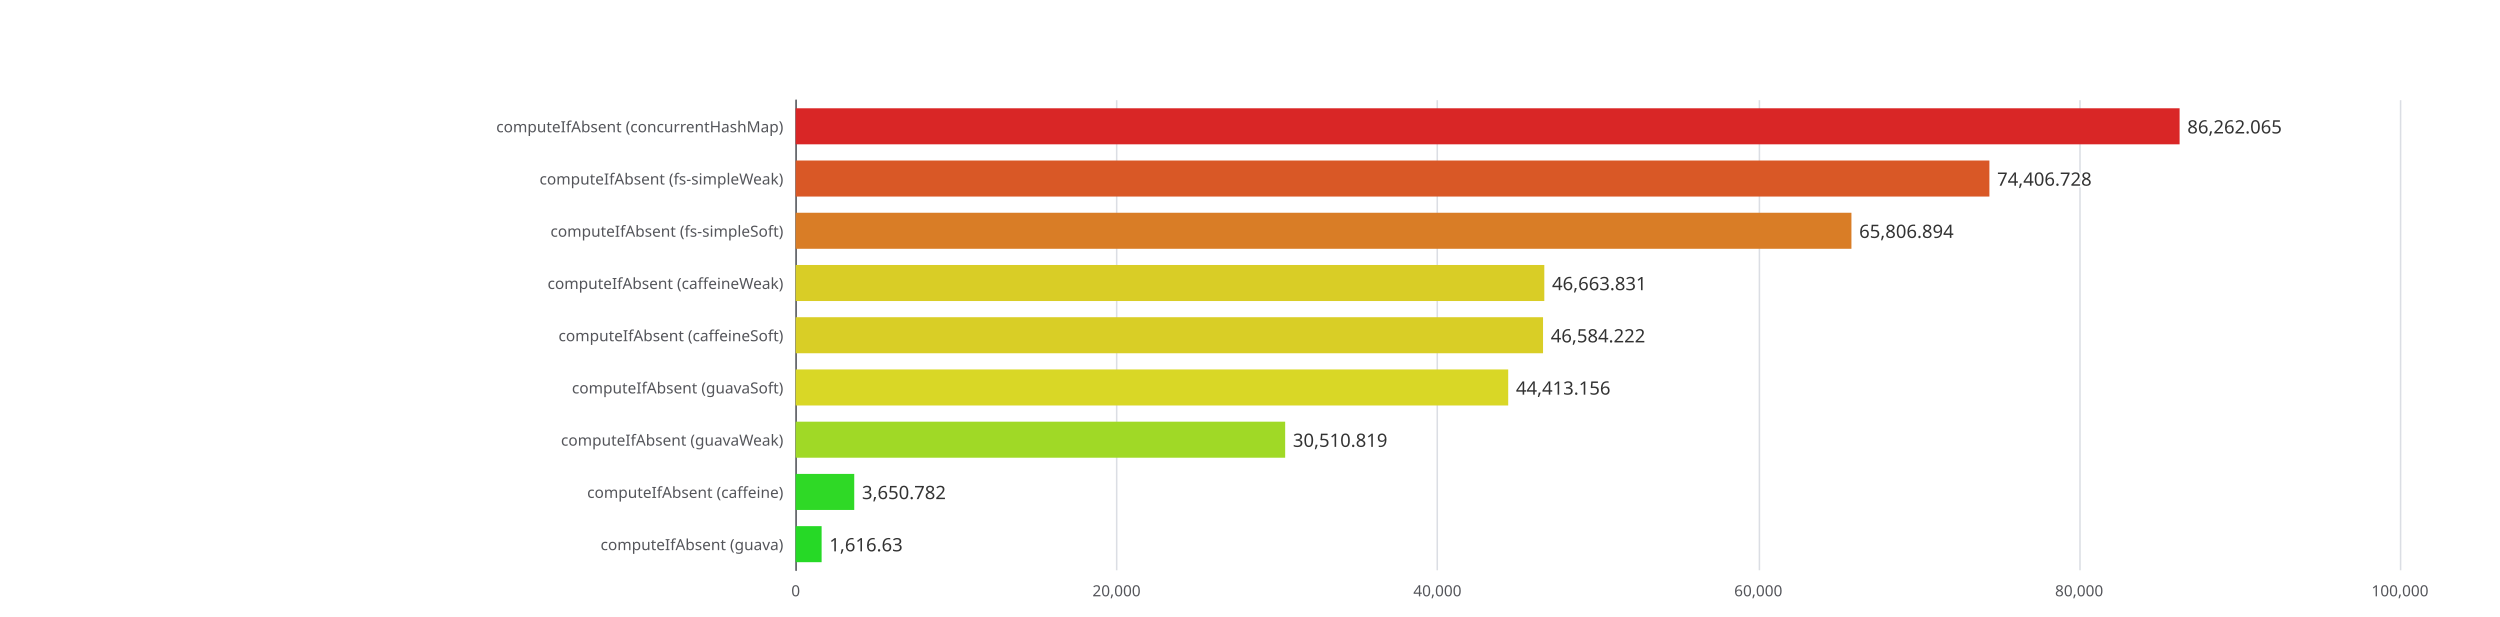
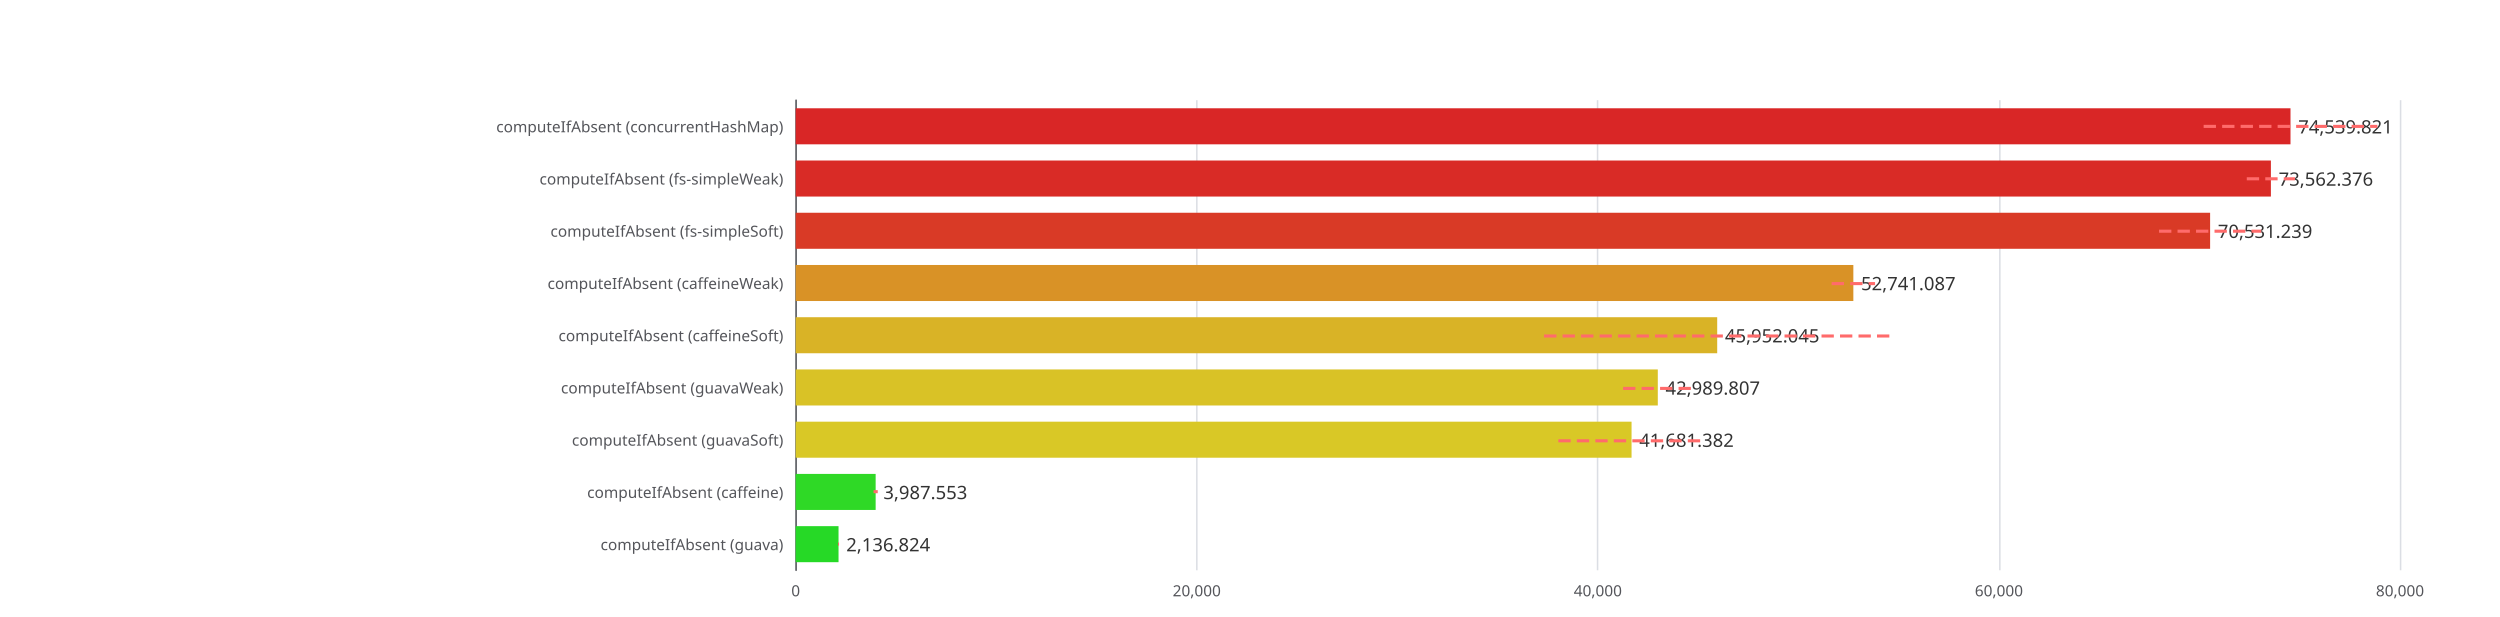
<svg xmlns="http://www.w3.org/2000/svg" version="1.1" baseProfile="full" width="1622" height="400" style="position: absolute; left: 0px; top: 0px; user-select: none;">
  <rect width="1622" height="400" x="0" y="0" fill="none" />
  <g>
    <path d="M516.5 65L516.5 370" fill="none" stroke="#dbdee4" />
-     <path d="M724.5 65L724.5 370" fill="none" stroke="#dbdee4" />
-     <path d="M932.5 65L932.5 370" fill="none" stroke="#dbdee4" />
-     <path d="M1141.5 65L1141.5 370" fill="none" stroke="#dbdee4" />
-     <path d="M1349.5 65L1349.5 370" fill="none" stroke="#dbdee4" />
+     <path d="M776.5 65L776.5 370" fill="none" stroke="#dbdee4" />
+     <path d="M1036.5 65L1036.5 370" fill="none" stroke="#dbdee4" />
+     <path d="M1297.5 65L1297.5 370" fill="none" stroke="#dbdee4" />
    <path d="M1557.5 65L1557.5 370" fill="none" stroke="#dbdee4" />
    <path d="M516.5 370L516.5 65" fill="none" stroke="#54555a" stroke-linecap="round" />
    <text dominant-baseline="central" text-anchor="end" xml:space="preserve" transform="translate(508.236 353.0556)" fill="#54555a" style="font-size: 10px; font-family: &quot;Microsoft YaHei&quot;;">computeIfAbsent (guava)</text>
    <text dominant-baseline="central" text-anchor="end" xml:space="preserve" transform="translate(508.236 319.1667)" fill="#54555a" style="font-size: 10px; font-family: &quot;Microsoft YaHei&quot;;">computeIfAbsent (caffeine)</text>
-     <text dominant-baseline="central" text-anchor="end" xml:space="preserve" transform="translate(508.236 285.2778)" fill="#54555a" style="font-size: 10px; font-family: &quot;Microsoft YaHei&quot;;">computeIfAbsent (guavaWeak)</text>
-     <text dominant-baseline="central" text-anchor="end" xml:space="preserve" transform="translate(508.236 251.3889)" fill="#54555a" style="font-size: 10px; font-family: &quot;Microsoft YaHei&quot;;">computeIfAbsent (guavaSoft)</text>
+     <text dominant-baseline="central" text-anchor="end" xml:space="preserve" transform="translate(508.236 285.2778)" fill="#54555a" style="font-size: 10px; font-family: &quot;Microsoft YaHei&quot;;">computeIfAbsent (guavaSoft)</text>
+     <text dominant-baseline="central" text-anchor="end" xml:space="preserve" transform="translate(508.236 251.3889)" fill="#54555a" style="font-size: 10px; font-family: &quot;Microsoft YaHei&quot;;">computeIfAbsent (guavaWeak)</text>
    <text dominant-baseline="central" text-anchor="end" xml:space="preserve" transform="translate(508.236 217.5)" fill="#54555a" style="font-size: 10px; font-family: &quot;Microsoft YaHei&quot;;">computeIfAbsent (caffeineSoft)</text>
    <text dominant-baseline="central" text-anchor="end" xml:space="preserve" transform="translate(508.236 183.6111)" fill="#54555a" style="font-size: 10px; font-family: &quot;Microsoft YaHei&quot;;">computeIfAbsent (caffeineWeak)</text>
    <text dominant-baseline="central" text-anchor="end" xml:space="preserve" transform="translate(508.236 149.7222)" fill="#54555a" style="font-size: 10px; font-family: &quot;Microsoft YaHei&quot;;">computeIfAbsent (fs-simpleSoft)</text>
    <text dominant-baseline="central" text-anchor="end" xml:space="preserve" transform="translate(508.236 115.8333)" fill="#54555a" style="font-size: 10px; font-family: &quot;Microsoft YaHei&quot;;">computeIfAbsent (fs-simpleWeak)</text>
    <text dominant-baseline="central" text-anchor="end" xml:space="preserve" transform="translate(508.236 81.9444)" fill="#54555a" style="font-size: 10px; font-family: &quot;Microsoft YaHei&quot;;">computeIfAbsent (concurrentHashMap)</text>
    <text dominant-baseline="central" text-anchor="middle" y="5" transform="translate(516.236 378)" fill="#54555a" style="font-size: 10px; font-family: &quot;Microsoft YaHei&quot;;">0</text>
-     <text dominant-baseline="central" text-anchor="middle" y="5" transform="translate(724.4128 378)" fill="#54555a" style="font-size: 10px; font-family: &quot;Microsoft YaHei&quot;;">20,000</text>
-     <text dominant-baseline="central" text-anchor="middle" y="5" transform="translate(932.5896 378)" fill="#54555a" style="font-size: 10px; font-family: &quot;Microsoft YaHei&quot;;">40,000</text>
-     <text dominant-baseline="central" text-anchor="middle" y="5" transform="translate(1140.766 378)" fill="#54555a" style="font-size: 10px; font-family: &quot;Microsoft YaHei&quot;;">60,000</text>
-     <text dominant-baseline="central" text-anchor="middle" y="5" transform="translate(1348.943 378)" fill="#54555a" style="font-size: 10px; font-family: &quot;Microsoft YaHei&quot;;">80,000</text>
-     <text dominant-baseline="central" text-anchor="middle" y="5" transform="translate(1557.12 378)" fill="#54555a" style="font-size: 10px; font-family: &quot;Microsoft YaHei&quot;;">100,000</text>
-     <path d="M516.236 341.364l16.827 0l0 23.383l-16.827 0Z" fill="hsl(120, 70%, 50%)" />
-     <path d="M516.236 307.475l38 0l0 23.383l-38 0Z" fill="hsl(117.116, 70%, 50%)" />
-     <path d="M516.236 273.586l317.582 0l0 23.383l-317.582 0Z" fill="hsl(79.037, 70%, 50%)" />
-     <path d="M516.236 239.697l462.289 0l0 23.383l-462.289 0Z" fill="hsl(59.328, 70%, 50%)" />
-     <path d="M516.236 205.808l484.888 0l0 23.383l-484.888 0Z" fill="hsl(56.25, 70%, 50%)" />
-     <path d="M516.236 171.919l485.716 0l0 23.383l-485.716 0Z" fill="hsl(56.138, 70%, 50%)" />
-     <path d="M516.236 138.031l684.973 0l0 23.383l-684.973 0Z" fill="hsl(28.999, 70%, 50%)" />
-     <path d="M516.236 104.142l774.488 0l0 23.383l-774.488 0Z" fill="hsl(16.807, 70%, 50%)" />
-     <path d="M516.236 70.253l897.888 0l0 23.383l-897.888 0Z" fill="hsl(0, 70%, 50%)" />
-     <text dominant-baseline="central" text-anchor="start" transform="translate(538.0633 353.0556)" fill="#333" stroke="rgb(255,255,255)" stroke-width="2" paint-order="stroke" stroke-miterlimit="2" style="font-size: 12px; font-family: &quot;Microsoft YaHei&quot;;">1,616.63</text>
-     <text dominant-baseline="central" text-anchor="start" transform="translate(559.2364 319.1667)" fill="#333" stroke="rgb(255,255,255)" stroke-width="2" paint-order="stroke" stroke-miterlimit="2" style="font-size: 12px; font-family: &quot;Microsoft YaHei&quot;;">3,650.782</text>
-     <text dominant-baseline="central" text-anchor="start" transform="translate(838.8183 285.2778)" fill="#333" stroke="rgb(255,255,255)" stroke-width="2" paint-order="stroke" stroke-miterlimit="2" style="font-size: 12px; font-family: &quot;Microsoft YaHei&quot;;">30,510.819</text>
-     <text dominant-baseline="central" text-anchor="start" transform="translate(983.5254 251.3889)" fill="#333" stroke="rgb(255,255,255)" stroke-width="2" paint-order="stroke" stroke-miterlimit="2" style="font-size: 12px; font-family: &quot;Microsoft YaHei&quot;;">44,413.156</text>
-     <text dominant-baseline="central" text-anchor="start" transform="translate(1006.124 217.5)" fill="#333" stroke="rgb(255,255,255)" stroke-width="2" paint-order="stroke" stroke-miterlimit="2" style="font-size: 12px; font-family: &quot;Microsoft YaHei&quot;;">46,584.222</text>
-     <text dominant-baseline="central" text-anchor="start" transform="translate(1006.952 183.6111)" fill="#333" stroke="rgb(255,255,255)" stroke-width="2" paint-order="stroke" stroke-miterlimit="2" style="font-size: 12px; font-family: &quot;Microsoft YaHei&quot;;">46,663.831</text>
-     <text dominant-baseline="central" text-anchor="start" transform="translate(1206.209 149.7222)" fill="#333" stroke="rgb(255,255,255)" stroke-width="2" paint-order="stroke" stroke-miterlimit="2" style="font-size: 12px; font-family: &quot;Microsoft YaHei&quot;;">65,806.894</text>
-     <text dominant-baseline="central" text-anchor="start" transform="translate(1295.724 115.8333)" fill="#333" stroke="rgb(255,255,255)" stroke-width="2" paint-order="stroke" stroke-miterlimit="2" style="font-size: 12px; font-family: &quot;Microsoft YaHei&quot;;">74,406.728</text>
-     <text dominant-baseline="central" text-anchor="start" transform="translate(1419.124 81.9444)" fill="#333" stroke="rgb(255,255,255)" stroke-width="2" paint-order="stroke" stroke-miterlimit="2" style="font-size: 12px; font-family: &quot;Microsoft YaHei&quot;;">86,262.065</text>
+     <text dominant-baseline="central" text-anchor="middle" y="5" transform="translate(776.457 378)" fill="#54555a" style="font-size: 10px; font-family: &quot;Microsoft YaHei&quot;;">20,000</text>
+     <text dominant-baseline="central" text-anchor="middle" y="5" transform="translate(1036.678 378)" fill="#54555a" style="font-size: 10px; font-family: &quot;Microsoft YaHei&quot;;">40,000</text>
+     <text dominant-baseline="central" text-anchor="middle" y="5" transform="translate(1296.899 378)" fill="#54555a" style="font-size: 10px; font-family: &quot;Microsoft YaHei&quot;;">60,000</text>
+     <text dominant-baseline="central" text-anchor="middle" y="5" transform="translate(1557.12 378)" fill="#54555a" style="font-size: 10px; font-family: &quot;Microsoft YaHei&quot;;">80,000</text>
+     <path d="M516.236 341.364l27.802 0l0 23.383l-27.802 0Z" fill="rgb(38,217,38)" />
+     <path d="M516.236 307.475l51.882 0l0 23.383l-51.882 0Z" fill="rgb(47,217,38)" />
+     <path d="M516.236 273.586l542.318 0l0 23.383l-542.318 0Z" fill="rgb(217,200,38)" />
+     <path d="M516.236 239.697l559.342 0l0 23.383l-559.342 0Z" fill="rgb(217,194,38)" />
+     <path d="M516.236 205.808l597.884 0l0 23.383l-597.884 0Z" fill="rgb(217,179,38)" />
+     <path d="M516.236 171.919l686.217 0l0 23.383l-686.217 0Z" fill="rgb(217,146,38)" />
+     <path d="M516.236 138.031l917.685 0l0 23.383l-917.685 0Z" fill="rgb(217,58,38)" />
+     <path d="M516.236 104.142l957.124 0l0 23.383l-957.124 0Z" fill="rgb(217,43,38)" />
+     <path d="M516.236 70.253l969.841 0l0 23.383l-969.841 0Z" fill="rgb(217,38,38)" />
+     <text dominant-baseline="central" text-anchor="start" transform="translate(549.0383 353.0556)" fill="#333" stroke="rgb(255,255,255)" stroke-width="2" paint-order="stroke" stroke-miterlimit="2" style="font-size: 12px; font-family: &quot;Microsoft YaHei&quot;;">2,136.824</text>
+     <text dominant-baseline="central" text-anchor="start" transform="translate(573.1183 319.1667)" fill="#333" stroke="rgb(255,255,255)" stroke-width="2" paint-order="stroke" stroke-miterlimit="2" style="font-size: 12px; font-family: &quot;Microsoft YaHei&quot;;">3,987.553</text>
+     <text dominant-baseline="central" text-anchor="start" transform="translate(1063.555 285.2778)" fill="#333" stroke="rgb(255,255,255)" stroke-width="2" paint-order="stroke" stroke-miterlimit="2" style="font-size: 12px; font-family: &quot;Microsoft YaHei&quot;;">41,681.382</text>
+     <text dominant-baseline="central" text-anchor="start" transform="translate(1080.579 251.3889)" fill="#333" stroke="rgb(255,255,255)" stroke-width="2" paint-order="stroke" stroke-miterlimit="2" style="font-size: 12px; font-family: &quot;Microsoft YaHei&quot;;">42,989.807</text>
+     <text dominant-baseline="central" text-anchor="start" transform="translate(1119.12 217.5)" fill="#333" stroke="rgb(255,255,255)" stroke-width="2" paint-order="stroke" stroke-miterlimit="2" style="font-size: 12px; font-family: &quot;Microsoft YaHei&quot;;">45,952.045</text>
+     <text dominant-baseline="central" text-anchor="start" transform="translate(1207.453 183.6111)" fill="#333" stroke="rgb(255,255,255)" stroke-width="2" paint-order="stroke" stroke-miterlimit="2" style="font-size: 12px; font-family: &quot;Microsoft YaHei&quot;;">52,741.087</text>
+     <text dominant-baseline="central" text-anchor="start" transform="translate(1438.921 149.7222)" fill="#333" stroke="rgb(255,255,255)" stroke-width="2" paint-order="stroke" stroke-miterlimit="2" style="font-size: 12px; font-family: &quot;Microsoft YaHei&quot;;">70,531.239</text>
+     <text dominant-baseline="central" text-anchor="start" transform="translate(1478.36 115.8333)" fill="#333" stroke="rgb(255,255,255)" stroke-width="2" paint-order="stroke" stroke-miterlimit="2" style="font-size: 12px; font-family: &quot;Microsoft YaHei&quot;;">73,562.376</text>
+     <text dominant-baseline="central" text-anchor="start" transform="translate(1491.077 81.9444)" fill="#333" stroke="rgb(255,255,255)" stroke-width="2" paint-order="stroke" stroke-miterlimit="2" style="font-size: 12px; font-family: &quot;Microsoft YaHei&quot;;">74,539.821</text>
+     <path d="M1 0A1 1 0 1 1 1 -0" transform="matrix(3,0,0,3,544.3656,353.0556)" fill="rgb(255,107,107)" fill-opacity="0.8" />
+     <path d="M1 0A1 1 0 1 1 1 -0" transform="matrix(3,0,0,3,543.7111,353.0556)" fill="rgb(255,107,107)" fill-opacity="0.8" />
+     <path d="M1 0A1 1 0 1 1 1 -0" transform="matrix(3,0,0,3,569.4844,319.1667)" fill="rgb(255,107,107)" fill-opacity="0.8" />
+     <path d="M1 0A1 1 0 1 1 1 -0" transform="matrix(3,0,0,3,566.7521,319.1667)" fill="rgb(255,107,107)" fill-opacity="0.8" />
+     <path d="M1 0A1 1 0 1 1 1 -0" transform="matrix(3,0,0,3,1106.058,285.2778)" fill="rgb(255,107,107)" fill-opacity="0.8" />
+     <path d="M1 0A1 1 0 1 1 1 -0" transform="matrix(3,0,0,3,1011.051,285.2778)" fill="rgb(255,107,107)" fill-opacity="0.8" />
+     <path d="M1 0A1 1 0 1 1 1 -0" transform="matrix(3,0,0,3,1098.103,251.3889)" fill="rgb(255,107,107)" fill-opacity="0.8" />
+     <path d="M1 0A1 1 0 1 1 1 -0" transform="matrix(3,0,0,3,1053.054,251.3889)" fill="rgb(255,107,107)" fill-opacity="0.8" />
+     <path d="M1 0A1 1 0 1 1 1 -0" transform="matrix(3,0,0,3,1226.444,217.5)" fill="rgb(255,107,107)" fill-opacity="0.8" />
+     <path d="M1 0A1 1 0 1 1 1 -0" transform="matrix(3,0,0,3,1001.797,217.5)" fill="rgb(255,107,107)" fill-opacity="0.8" />
+     <path d="M1 0A1 1 0 1 1 1 -0" transform="matrix(3,0,0,3,1216.527,183.6111)" fill="rgb(255,107,107)" fill-opacity="0.8" />
+     <path d="M1 0A1 1 0 1 1 1 -0" transform="matrix(3,0,0,3,1188.379,183.6111)" fill="rgb(255,107,107)" fill-opacity="0.8" />
+     <path d="M1 0A1 1 0 1 1 1 -0" transform="matrix(3,0,0,3,1467.062,149.7222)" fill="rgb(255,107,107)" fill-opacity="0.8" />
+     <path d="M1 0A1 1 0 1 1 1 -0" transform="matrix(3,0,0,3,1400.781,149.7222)" fill="rgb(255,107,107)" fill-opacity="0.8" />
+     <path d="M1 0A1 1 0 1 1 1 -0" transform="matrix(3,0,0,3,1489.01,115.8333)" fill="rgb(255,107,107)" fill-opacity="0.8" />
+     <path d="M1 0A1 1 0 1 1 1 -0" transform="matrix(3,0,0,3,1457.71,115.8333)" fill="rgb(255,107,107)" fill-opacity="0.8" />
+     <path d="M1 0A1 1 0 1 1 1 -0" transform="matrix(3,0,0,3,1542.434,81.9444)" fill="rgb(255,107,107)" fill-opacity="0.8" />
+     <path d="M1 0A1 1 0 1 1 1 -0" transform="matrix(3,0,0,3,1429.721,81.9444)" fill="rgb(255,107,107)" fill-opacity="0.8" />
+     <g clip-path="url(#zr1-c0)">
+       <path d="" fill="none" stroke="rgb(255,107,107)" stroke-width="2" stroke-dasharray="8,4" stroke-linejoin="bevel" />
+     </g>
+     <path d="M543.711 353L544.366 353" fill="none" stroke="#ff6b6b" stroke-width="2" stroke-dasharray="8,4" />
+     <path d="M566.752 319L569.484 319" fill="none" stroke="#ff6b6b" stroke-width="2" stroke-dasharray="8,4" />
+     <path d="M1011.051 286L1106.058 286" fill="none" stroke="#ff6b6b" stroke-width="2" stroke-dasharray="8,4" />
+     <path d="M1053.054 252L1098.103 252" fill="none" stroke="#ff6b6b" stroke-width="2" stroke-dasharray="8,4" />
+     <path d="M1001.797 218L1226.444 218" fill="none" stroke="#ff6b6b" stroke-width="2" stroke-dasharray="8,4" />
+     <path d="M1188.379 184L1216.527 184" fill="none" stroke="#ff6b6b" stroke-width="2" stroke-dasharray="8,4" />
+     <path d="M1400.781 150L1467.062 150" fill="none" stroke="#ff6b6b" stroke-width="2" stroke-dasharray="8,4" />
+     <path d="M1457.71 116L1489.01 116" fill="none" stroke="#ff6b6b" stroke-width="2" stroke-dasharray="8,4" />
+     <path d="M1429.721 82L1542.434 82" fill="none" stroke="#ff6b6b" stroke-width="2" stroke-dasharray="8,4" />
  </g>
+   <defs>
+     <clipPath id="zr1-c0">
+       <path d="M515 64l1044 0l0 307l-1044 0Z" fill="#000" />
+     </clipPath>
+   </defs>
</svg>
